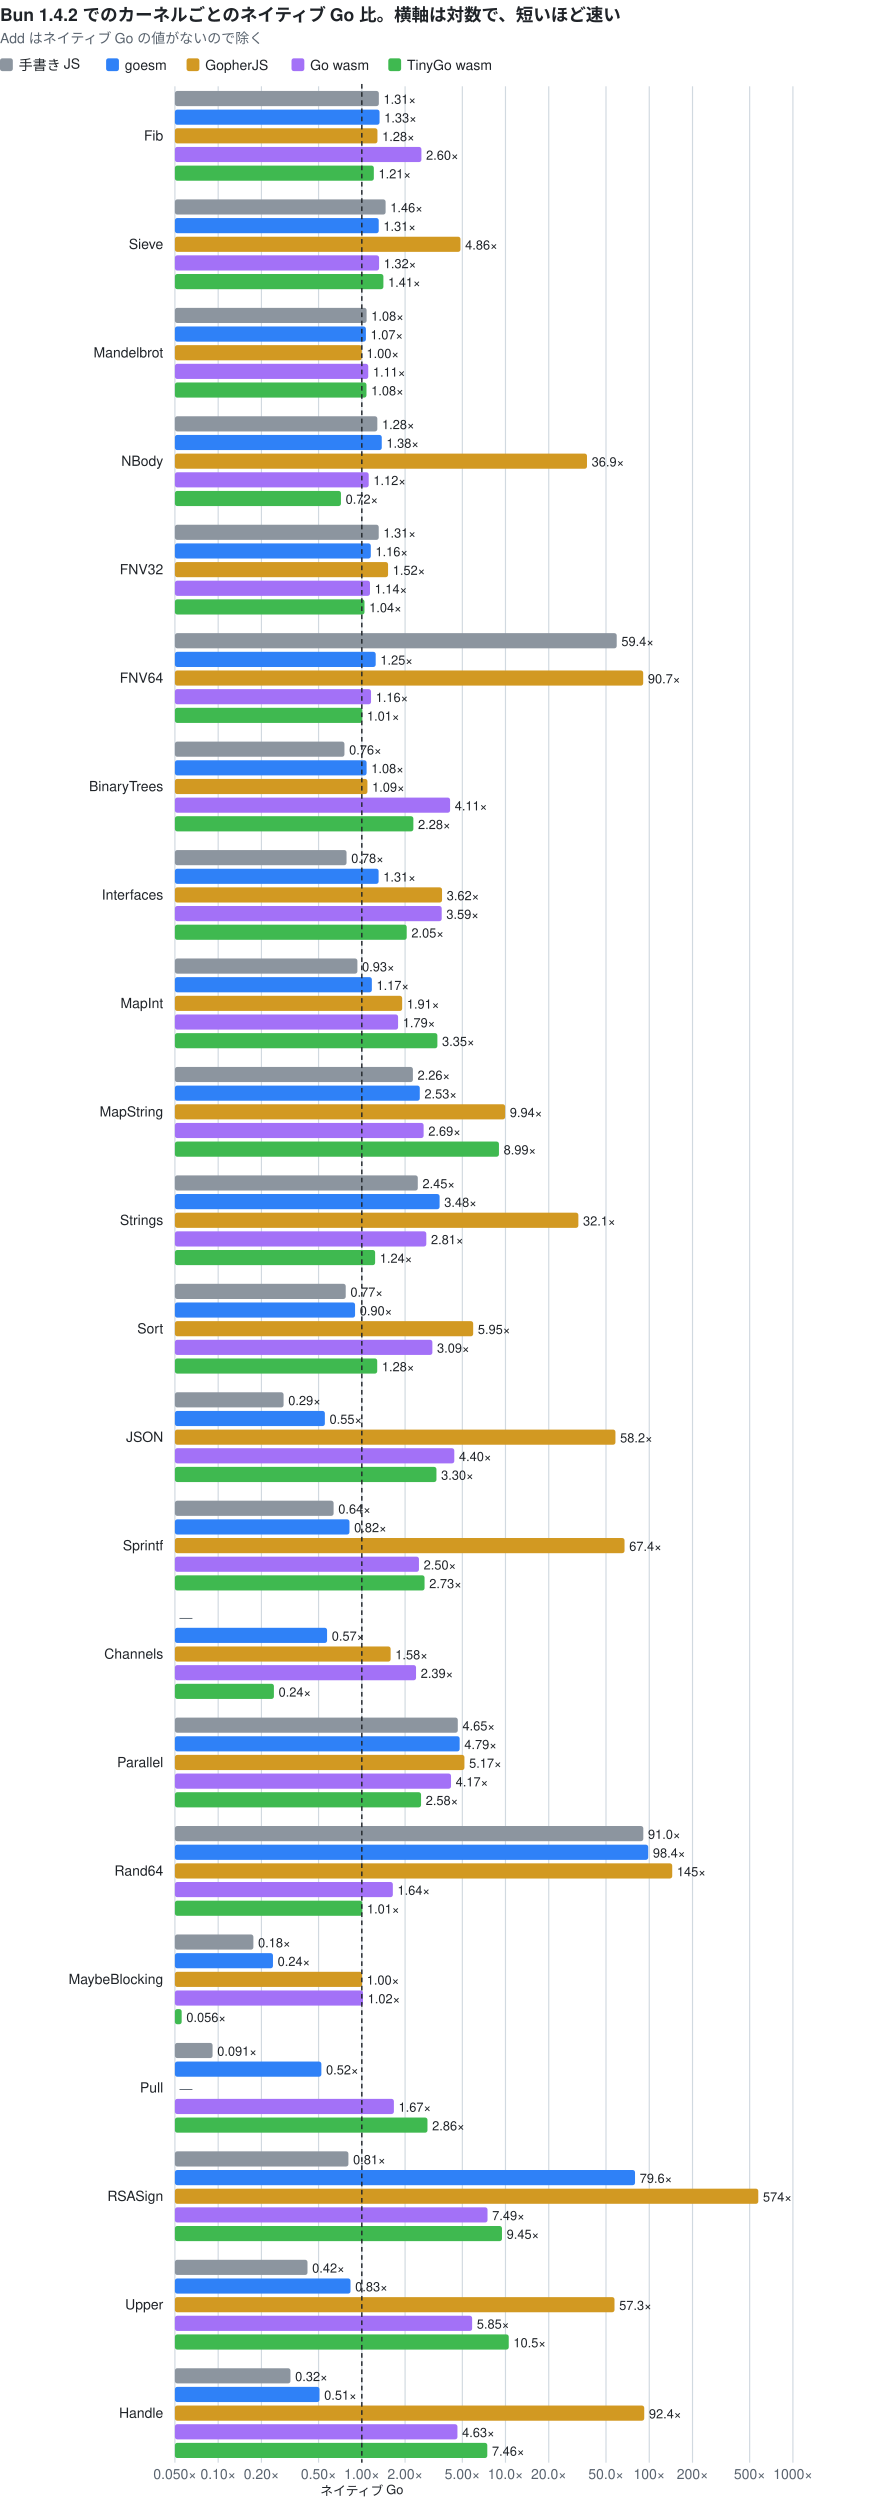
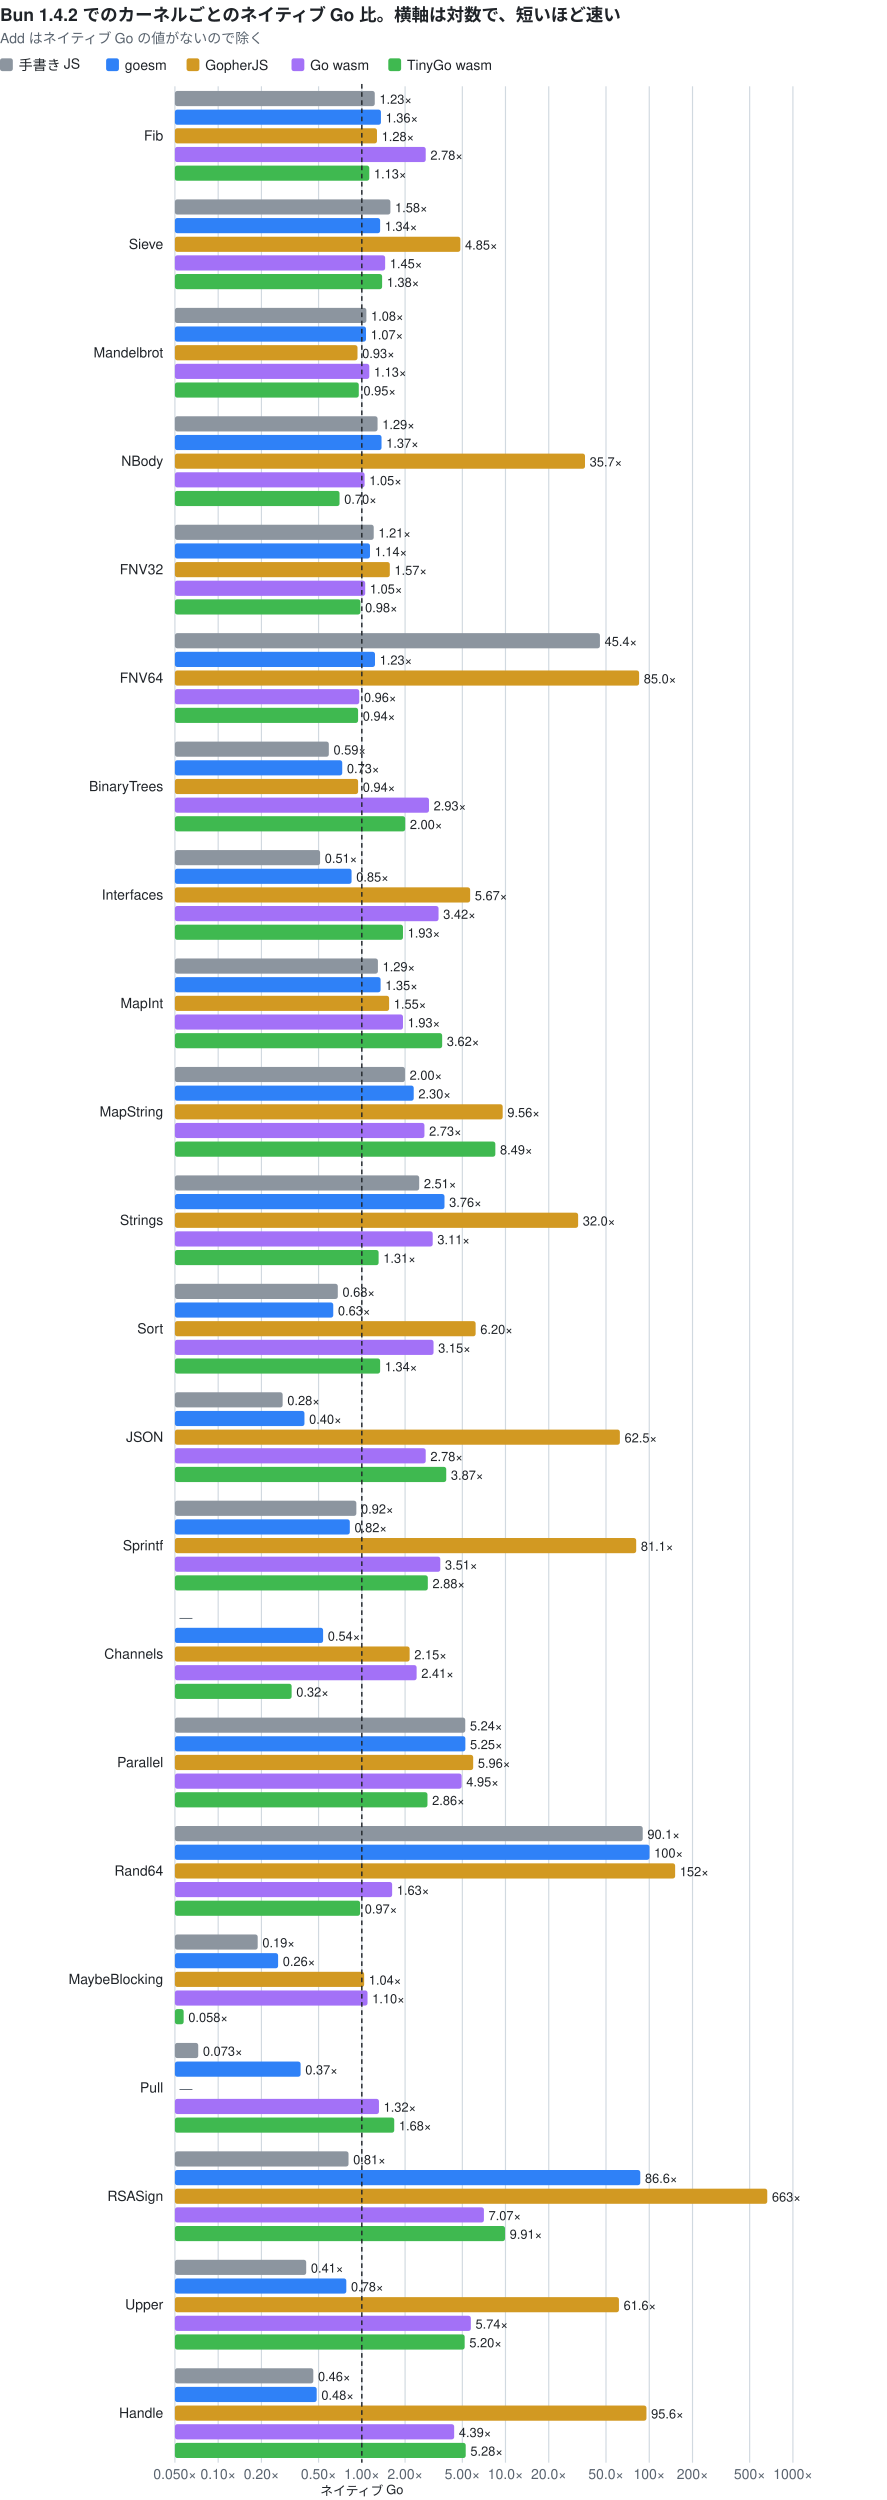
<svg xmlns="http://www.w3.org/2000/svg" width="760" height="2144" viewBox="0 0 760 2144" font-family="-apple-system, 'Segoe UI', Helvetica, Arial, 'Hiragino Sans', 'Noto Sans CJK JP', 'Yu Gothic', sans-serif" font-size="12">
  <style>.t{fill:#1f2328}.m{fill:#59636e}.g{stroke:#d1d9e0}.r{stroke:#1f2328}@media (prefers-color-scheme:dark){.t{fill:#f0f6fc}.m{fill:#9198a1}.g{stroke:#3d444d}.r{stroke:#f0f6fc}}</style>
  <text class="t" x="0" y="18" font-size="15" font-weight="600">Bun 1.4.2 でのカーネルごとのネイティブ Go 比。横軸は対数で、短いほど速い</text>
  <text class="m" x="0" y="37">Add はネイティブ Go の値がないので除く</text>
  <rect x="0" y="50" width="11" height="11" rx="2" fill="#8c959f" />
  <text class="t" x="16" y="60">手書き JS</text>
  <rect x="91" y="50" width="11" height="11" rx="2" fill="#2f81f7" />
  <text class="t" x="107" y="60">goesm</text>
  <rect x="160" y="50" width="11" height="11" rx="2" fill="#d29922" />
  <text class="t" x="176" y="60">GopherJS</text>
  <rect x="250" y="50" width="11" height="11" rx="2" fill="#a371f7" />
  <text class="t" x="266" y="60">Go wasm</text>
  <rect x="333" y="50" width="11" height="11" rx="2" fill="#3fb950" />
  <text class="t" x="349" y="60">TinyGo wasm</text>
  <line class="g" x1="150.0" y1="74" x2="150.0" y2="2112" />
  <text class="m" x="150.0" y="2126" text-anchor="middle">0.050×</text>
  <line class="g" x1="187.1" y1="74" x2="187.1" y2="2112" />
  <text class="m" x="187.1" y="2126" text-anchor="middle">0.10×</text>
  <line class="g" x1="224.2" y1="74" x2="224.2" y2="2112" />
  <text class="m" x="224.2" y="2126" text-anchor="middle">0.20×</text>
  <line class="g" x1="273.2" y1="74" x2="273.2" y2="2112" />
  <text class="m" x="273.2" y="2126" text-anchor="middle">0.50×</text>
  <line class="g" x1="310.3" y1="74" x2="310.3" y2="2112" />
  <text class="m" x="310.3" y="2126" text-anchor="middle">1.00×</text>
  <line class="g" x1="347.4" y1="74" x2="347.4" y2="2112" />
  <text class="m" x="347.4" y="2126" text-anchor="middle">2.00×</text>
  <line class="g" x1="396.5" y1="74" x2="396.5" y2="2112" />
  <text class="m" x="396.5" y="2126" text-anchor="middle">5.00×</text>
  <line class="g" x1="433.5" y1="74" x2="433.5" y2="2112" />
  <text class="m" x="433.5" y="2126" text-anchor="middle">10.0×</text>
  <line class="g" x1="470.6" y1="74" x2="470.6" y2="2112" />
  <text class="m" x="470.6" y="2126" text-anchor="middle">20.0×</text>
  <line class="g" x1="519.7" y1="74" x2="519.7" y2="2112" />
  <text class="m" x="519.7" y="2126" text-anchor="middle">50.0×</text>
  <line class="g" x1="556.8" y1="74" x2="556.8" y2="2112" />
  <text class="m" x="556.8" y="2126" text-anchor="middle">100×</text>
  <line class="g" x1="593.9" y1="74" x2="593.9" y2="2112" />
  <text class="m" x="593.9" y="2126" text-anchor="middle">200×</text>
  <line class="g" x1="642.9" y1="74" x2="642.9" y2="2112" />
  <text class="m" x="642.9" y="2126" text-anchor="middle">500×</text>
  <line class="g" x1="680.0" y1="74" x2="680.0" y2="2112" />
  <text class="m" x="680.0" y="2126" text-anchor="middle">1000×</text>
  <text class="t" x="140" y="120.5" text-anchor="end">Fib</text>
-   <rect x="150" y="78" width="174.9" height="13" rx="2" fill="#8c959f" />
-   <text class="t" x="328.9" y="89" font-size="11">1.31×</text>
-   <rect x="150" y="94" width="175.5" height="13" rx="2" fill="#2f81f7" />
-   <text class="t" x="329.5" y="105" font-size="11">1.33×</text>
-   <rect x="150" y="110" width="173.7" height="13" rx="2" fill="#d29922" />
-   <text class="t" x="327.7" y="121" font-size="11">1.28×</text>
-   <rect x="150" y="126" width="211.4" height="13" rx="2" fill="#a371f7" />
-   <text class="t" x="365.4" y="137" font-size="11">2.60×</text>
-   <rect x="150" y="142" width="170.6" height="13" rx="2" fill="#3fb950" />
-   <text class="t" x="324.6" y="153" font-size="11">1.21×</text>
+   <rect x="150" y="78" width="171.4" height="13" rx="2" fill="#8c959f" />
+   <text class="t" x="325.4" y="89" font-size="11">1.23×</text>
+   <rect x="150" y="94" width="176.7" height="13" rx="2" fill="#2f81f7" />
+   <text class="t" x="330.7" y="105" font-size="11">1.36×</text>
+   <rect x="150" y="110" width="173.3" height="13" rx="2" fill="#d29922" />
+   <text class="t" x="327.3" y="121" font-size="11">1.28×</text>
+   <rect x="150" y="126" width="215.1" height="13" rx="2" fill="#a371f7" />
+   <text class="t" x="369.1" y="137" font-size="11">2.78×</text>
+   <rect x="150" y="142" width="166.7" height="13" rx="2" fill="#3fb950" />
+   <text class="t" x="320.7" y="153" font-size="11">1.13×</text>
  <text class="t" x="140" y="213.5" text-anchor="end">Sieve</text>
-   <rect x="150" y="171" width="180.7" height="13" rx="2" fill="#8c959f" />
-   <text class="t" x="334.7" y="182" font-size="11">1.46×</text>
-   <rect x="150" y="187" width="174.8" height="13" rx="2" fill="#2f81f7" />
-   <text class="t" x="328.8" y="198" font-size="11">1.31×</text>
-   <rect x="150" y="203" width="244.9" height="13" rx="2" fill="#d29922" />
-   <text class="t" x="398.9" y="214" font-size="11">4.86×</text>
-   <rect x="150" y="219" width="175.1" height="13" rx="2" fill="#a371f7" />
-   <text class="t" x="329.1" y="230" font-size="11">1.32×</text>
-   <rect x="150" y="235" width="178.8" height="13" rx="2" fill="#3fb950" />
-   <text class="t" x="332.8" y="246" font-size="11">1.41×</text>
+   <rect x="150" y="171" width="184.8" height="13" rx="2" fill="#8c959f" />
+   <text class="t" x="338.8" y="182" font-size="11">1.58×</text>
+   <rect x="150" y="187" width="176.0" height="13" rx="2" fill="#2f81f7" />
+   <text class="t" x="330.0" y="198" font-size="11">1.34×</text>
+   <rect x="150" y="203" width="244.8" height="13" rx="2" fill="#d29922" />
+   <text class="t" x="398.8" y="214" font-size="11">4.85×</text>
+   <rect x="150" y="219" width="180.3" height="13" rx="2" fill="#a371f7" />
+   <text class="t" x="334.3" y="230" font-size="11">1.45×</text>
+   <rect x="150" y="235" width="177.7" height="13" rx="2" fill="#3fb950" />
+   <text class="t" x="331.7" y="246" font-size="11">1.38×</text>
  <text class="t" x="140" y="306.5" text-anchor="end">Mandelbrot</text>
-   <rect x="150" y="264" width="164.4" height="13" rx="2" fill="#8c959f" />
-   <text class="t" x="318.4" y="275" font-size="11">1.08×</text>
-   <rect x="150" y="280" width="163.8" height="13" rx="2" fill="#2f81f7" />
-   <text class="t" x="317.8" y="291" font-size="11">1.07×</text>
-   <rect x="150" y="296" width="160.3" height="13" rx="2" fill="#d29922" />
-   <text class="t" x="314.3" y="307" font-size="11">1.00×</text>
-   <rect x="150" y="312" width="165.8" height="13" rx="2" fill="#a371f7" />
-   <text class="t" x="319.8" y="323" font-size="11">1.11×</text>
-   <rect x="150" y="328" width="164.3" height="13" rx="2" fill="#3fb950" />
-   <text class="t" x="318.3" y="339" font-size="11">1.08×</text>
+   <rect x="150" y="264" width="164.2" height="13" rx="2" fill="#8c959f" />
+   <text class="t" x="318.2" y="275" font-size="11">1.08×</text>
+   <rect x="150" y="280" width="163.9" height="13" rx="2" fill="#2f81f7" />
+   <text class="t" x="317.9" y="291" font-size="11">1.07×</text>
+   <rect x="150" y="296" width="156.6" height="13" rx="2" fill="#d29922" />
+   <text class="t" x="310.6" y="307" font-size="11">0.93×</text>
+   <rect x="150" y="312" width="166.7" height="13" rx="2" fill="#a371f7" />
+   <text class="t" x="320.7" y="323" font-size="11">1.13×</text>
+   <rect x="150" y="328" width="157.7" height="13" rx="2" fill="#3fb950" />
+   <text class="t" x="311.7" y="339" font-size="11">0.95×</text>
  <text class="t" x="140" y="399.5" text-anchor="end">NBody</text>
-   <rect x="150" y="357" width="173.6" height="13" rx="2" fill="#8c959f" />
-   <text class="t" x="327.6" y="368" font-size="11">1.28×</text>
-   <rect x="150" y="373" width="177.4" height="13" rx="2" fill="#2f81f7" />
-   <text class="t" x="331.4" y="384" font-size="11">1.38×</text>
-   <rect x="150" y="389" width="353.4" height="13" rx="2" fill="#d29922" />
-   <text class="t" x="507.4" y="400" font-size="11">36.9×</text>
-   <rect x="150" y="405" width="166.2" height="13" rx="2" fill="#a371f7" />
-   <text class="t" x="320.2" y="416" font-size="11">1.12×</text>
-   <rect x="150" y="421" width="142.4" height="13" rx="2" fill="#3fb950" />
-   <text class="t" x="296.4" y="432" font-size="11">0.72×</text>
+   <rect x="150" y="357" width="173.8" height="13" rx="2" fill="#8c959f" />
+   <text class="t" x="327.8" y="368" font-size="11">1.29×</text>
+   <rect x="150" y="373" width="177.2" height="13" rx="2" fill="#2f81f7" />
+   <text class="t" x="331.2" y="384" font-size="11">1.37×</text>
+   <rect x="150" y="389" width="351.7" height="13" rx="2" fill="#d29922" />
+   <text class="t" x="505.7" y="400" font-size="11">35.7×</text>
+   <rect x="150" y="405" width="162.7" height="13" rx="2" fill="#a371f7" />
+   <text class="t" x="316.7" y="416" font-size="11">1.05×</text>
+   <rect x="150" y="421" width="141.2" height="13" rx="2" fill="#3fb950" />
+   <text class="t" x="295.2" y="432" font-size="11">0.70×</text>
  <text class="t" x="140" y="492.5" text-anchor="end">FNV32</text>
-   <rect x="150" y="450" width="174.8" height="13" rx="2" fill="#8c959f" />
-   <text class="t" x="328.8" y="461" font-size="11">1.31×</text>
-   <rect x="150" y="466" width="168.0" height="13" rx="2" fill="#2f81f7" />
-   <text class="t" x="322.0" y="477" font-size="11">1.16×</text>
-   <rect x="150" y="482" width="182.8" height="13" rx="2" fill="#d29922" />
-   <text class="t" x="336.8" y="493" font-size="11">1.52×</text>
-   <rect x="150" y="498" width="167.3" height="13" rx="2" fill="#a371f7" />
-   <text class="t" x="321.3" y="509" font-size="11">1.14×</text>
-   <rect x="150" y="514" width="162.6" height="13" rx="2" fill="#3fb950" />
-   <text class="t" x="316.6" y="525" font-size="11">1.04×</text>
+   <rect x="150" y="450" width="170.5" height="13" rx="2" fill="#8c959f" />
+   <text class="t" x="324.5" y="461" font-size="11">1.21×</text>
+   <rect x="150" y="466" width="167.3" height="13" rx="2" fill="#2f81f7" />
+   <text class="t" x="321.3" y="477" font-size="11">1.14×</text>
+   <rect x="150" y="482" width="184.3" height="13" rx="2" fill="#d29922" />
+   <text class="t" x="338.3" y="493" font-size="11">1.57×</text>
+   <rect x="150" y="498" width="163.2" height="13" rx="2" fill="#a371f7" />
+   <text class="t" x="317.2" y="509" font-size="11">1.05×</text>
+   <rect x="150" y="514" width="159.1" height="13" rx="2" fill="#3fb950" />
+   <text class="t" x="313.1" y="525" font-size="11">0.98×</text>
  <text class="t" x="140" y="585.5" text-anchor="end">FNV64</text>
-   <rect x="150" y="543" width="378.9" height="13" rx="2" fill="#8c959f" />
-   <text class="t" x="532.9" y="554" font-size="11">59.4×</text>
-   <rect x="150" y="559" width="172.2" height="13" rx="2" fill="#2f81f7" />
-   <text class="t" x="326.2" y="570" font-size="11">1.25×</text>
-   <rect x="150" y="575" width="401.6" height="13" rx="2" fill="#d29922" />
-   <text class="t" x="555.6" y="586" font-size="11">90.7×</text>
-   <rect x="150" y="591" width="168.2" height="13" rx="2" fill="#a371f7" />
-   <text class="t" x="322.2" y="602" font-size="11">1.16×</text>
-   <rect x="150" y="607" width="160.7" height="13" rx="2" fill="#3fb950" />
-   <text class="t" x="314.7" y="618" font-size="11">1.01×</text>
+   <rect x="150" y="543" width="364.5" height="13" rx="2" fill="#8c959f" />
+   <text class="t" x="518.5" y="554" font-size="11">45.4×</text>
+   <rect x="150" y="559" width="171.6" height="13" rx="2" fill="#2f81f7" />
+   <text class="t" x="325.6" y="570" font-size="11">1.23×</text>
+   <rect x="150" y="575" width="398.1" height="13" rx="2" fill="#d29922" />
+   <text class="t" x="552.1" y="586" font-size="11">85.0×</text>
+   <rect x="150" y="591" width="158.1" height="13" rx="2" fill="#a371f7" />
+   <text class="t" x="312.1" y="602" font-size="11">0.96×</text>
+   <rect x="150" y="607" width="157.1" height="13" rx="2" fill="#3fb950" />
+   <text class="t" x="311.1" y="618" font-size="11">0.94×</text>
  <text class="t" x="140" y="678.5" text-anchor="end">BinaryTrees</text>
-   <rect x="150" y="636" width="145.4" height="13" rx="2" fill="#8c959f" />
-   <text class="t" x="299.4" y="647" font-size="11">0.76×</text>
-   <rect x="150" y="652" width="164.4" height="13" rx="2" fill="#2f81f7" />
-   <text class="t" x="318.4" y="663" font-size="11">1.08×</text>
-   <rect x="150" y="668" width="165.1" height="13" rx="2" fill="#d29922" />
-   <text class="t" x="319.1" y="679" font-size="11">1.09×</text>
-   <rect x="150" y="684" width="236.0" height="13" rx="2" fill="#a371f7" />
-   <text class="t" x="390.0" y="695" font-size="11">4.11×</text>
-   <rect x="150" y="700" width="204.5" height="13" rx="2" fill="#3fb950" />
-   <text class="t" x="358.5" y="711" font-size="11">2.28×</text>
+   <rect x="150" y="636" width="132.0" height="13" rx="2" fill="#8c959f" />
+   <text class="t" x="286.0" y="647" font-size="11">0.59×</text>
+   <rect x="150" y="652" width="143.5" height="13" rx="2" fill="#2f81f7" />
+   <text class="t" x="297.5" y="663" font-size="11">0.73×</text>
+   <rect x="150" y="668" width="157.1" height="13" rx="2" fill="#d29922" />
+   <text class="t" x="311.1" y="679" font-size="11">0.94×</text>
+   <rect x="150" y="684" width="217.9" height="13" rx="2" fill="#a371f7" />
+   <text class="t" x="371.9" y="695" font-size="11">2.93×</text>
+   <rect x="150" y="700" width="197.5" height="13" rx="2" fill="#3fb950" />
+   <text class="t" x="351.5" y="711" font-size="11">2.00×</text>
  <text class="t" x="140" y="771.5" text-anchor="end">Interfaces</text>
-   <rect x="150" y="729" width="147.2" height="13" rx="2" fill="#8c959f" />
-   <text class="t" x="301.2" y="740" font-size="11">0.78×</text>
-   <rect x="150" y="745" width="174.7" height="13" rx="2" fill="#2f81f7" />
-   <text class="t" x="328.7" y="756" font-size="11">1.31×</text>
-   <rect x="150" y="761" width="229.1" height="13" rx="2" fill="#d29922" />
-   <text class="t" x="383.1" y="772" font-size="11">3.62×</text>
-   <rect x="150" y="777" width="228.8" height="13" rx="2" fill="#a371f7" />
-   <text class="t" x="382.8" y="788" font-size="11">3.59×</text>
-   <rect x="150" y="793" width="198.8" height="13" rx="2" fill="#3fb950" />
-   <text class="t" x="352.8" y="804" font-size="11">2.05×</text>
+   <rect x="150" y="729" width="124.5" height="13" rx="2" fill="#8c959f" />
+   <text class="t" x="278.5" y="740" font-size="11">0.51×</text>
+   <rect x="150" y="745" width="151.5" height="13" rx="2" fill="#2f81f7" />
+   <text class="t" x="305.5" y="756" font-size="11">0.85×</text>
+   <rect x="150" y="761" width="253.2" height="13" rx="2" fill="#d29922" />
+   <text class="t" x="407.2" y="772" font-size="11">5.67×</text>
+   <rect x="150" y="777" width="226.1" height="13" rx="2" fill="#a371f7" />
+   <text class="t" x="380.1" y="788" font-size="11">3.42×</text>
+   <rect x="150" y="793" width="195.6" height="13" rx="2" fill="#3fb950" />
+   <text class="t" x="349.6" y="804" font-size="11">1.93×</text>
  <text class="t" x="140" y="864.5" text-anchor="end">MapInt</text>
-   <rect x="150" y="822" width="156.5" height="13" rx="2" fill="#8c959f" />
-   <text class="t" x="310.5" y="833" font-size="11">0.93×</text>
-   <rect x="150" y="838" width="168.9" height="13" rx="2" fill="#2f81f7" />
-   <text class="t" x="322.9" y="849" font-size="11">1.17×</text>
-   <rect x="150" y="854" width="194.9" height="13" rx="2" fill="#d29922" />
-   <text class="t" x="348.9" y="865" font-size="11">1.91×</text>
-   <rect x="150" y="870" width="191.4" height="13" rx="2" fill="#a371f7" />
-   <text class="t" x="345.4" y="881" font-size="11">1.79×</text>
-   <rect x="150" y="886" width="225.1" height="13" rx="2" fill="#3fb950" />
-   <text class="t" x="379.1" y="897" font-size="11">3.35×</text>
+   <rect x="150" y="822" width="174.1" height="13" rx="2" fill="#8c959f" />
+   <text class="t" x="328.1" y="833" font-size="11">1.29×</text>
+   <rect x="150" y="838" width="176.4" height="13" rx="2" fill="#2f81f7" />
+   <text class="t" x="330.4" y="849" font-size="11">1.35×</text>
+   <rect x="150" y="854" width="183.7" height="13" rx="2" fill="#d29922" />
+   <text class="t" x="337.7" y="865" font-size="11">1.55×</text>
+   <rect x="150" y="870" width="195.6" height="13" rx="2" fill="#a371f7" />
+   <text class="t" x="349.6" y="881" font-size="11">1.93×</text>
+   <rect x="150" y="886" width="229.2" height="13" rx="2" fill="#3fb950" />
+   <text class="t" x="383.2" y="897" font-size="11">3.62×</text>
  <text class="t" x="140" y="957.5" text-anchor="end">MapString</text>
-   <rect x="150" y="915" width="204.1" height="13" rx="2" fill="#8c959f" />
-   <text class="t" x="358.1" y="926" font-size="11">2.26×</text>
-   <rect x="150" y="931" width="210.0" height="13" rx="2" fill="#2f81f7" />
-   <text class="t" x="364.0" y="942" font-size="11">2.53×</text>
-   <rect x="150" y="947" width="283.2" height="13" rx="2" fill="#d29922" />
-   <text class="t" x="437.2" y="958" font-size="11">9.94×</text>
-   <rect x="150" y="963" width="213.3" height="13" rx="2" fill="#a371f7" />
-   <text class="t" x="367.3" y="974" font-size="11">2.69×</text>
-   <rect x="150" y="979" width="277.9" height="13" rx="2" fill="#3fb950" />
-   <text class="t" x="431.9" y="990" font-size="11">8.99×</text>
+   <rect x="150" y="915" width="197.3" height="13" rx="2" fill="#8c959f" />
+   <text class="t" x="351.3" y="926" font-size="11">2.00×</text>
+   <rect x="150" y="931" width="204.8" height="13" rx="2" fill="#2f81f7" />
+   <text class="t" x="358.8" y="942" font-size="11">2.30×</text>
+   <rect x="150" y="947" width="281.1" height="13" rx="2" fill="#d29922" />
+   <text class="t" x="435.1" y="958" font-size="11">9.56×</text>
+   <rect x="150" y="963" width="214.0" height="13" rx="2" fill="#a371f7" />
+   <text class="t" x="368.0" y="974" font-size="11">2.73×</text>
+   <rect x="150" y="979" width="274.8" height="13" rx="2" fill="#3fb950" />
+   <text class="t" x="428.8" y="990" font-size="11">8.49×</text>
  <text class="t" x="140" y="1050.5" text-anchor="end">Strings</text>
-   <rect x="150" y="1008" width="208.3" height="13" rx="2" fill="#8c959f" />
-   <text class="t" x="362.3" y="1019" font-size="11">2.45×</text>
-   <rect x="150" y="1024" width="227.0" height="13" rx="2" fill="#2f81f7" />
-   <text class="t" x="381.0" y="1035" font-size="11">3.48×</text>
-   <rect x="150" y="1040" width="346.0" height="13" rx="2" fill="#d29922" />
-   <text class="t" x="500.0" y="1051" font-size="11">32.1×</text>
-   <rect x="150" y="1056" width="215.6" height="13" rx="2" fill="#a371f7" />
-   <text class="t" x="369.6" y="1067" font-size="11">2.81×</text>
-   <rect x="150" y="1072" width="171.7" height="13" rx="2" fill="#3fb950" />
-   <text class="t" x="325.7" y="1083" font-size="11">1.24×</text>
+   <rect x="150" y="1008" width="209.5" height="13" rx="2" fill="#8c959f" />
+   <text class="t" x="363.5" y="1019" font-size="11">2.51×</text>
+   <rect x="150" y="1024" width="231.2" height="13" rx="2" fill="#2f81f7" />
+   <text class="t" x="385.2" y="1035" font-size="11">3.76×</text>
+   <rect x="150" y="1040" width="345.8" height="13" rx="2" fill="#d29922" />
+   <text class="t" x="499.8" y="1051" font-size="11">32.0×</text>
+   <rect x="150" y="1056" width="221.1" height="13" rx="2" fill="#a371f7" />
+   <text class="t" x="375.1" y="1067" font-size="11">3.11×</text>
+   <rect x="150" y="1072" width="174.7" height="13" rx="2" fill="#3fb950" />
+   <text class="t" x="328.7" y="1083" font-size="11">1.31×</text>
  <text class="t" x="140" y="1143.5" text-anchor="end">Sort</text>
-   <rect x="150" y="1101" width="146.5" height="13" rx="2" fill="#8c959f" />
-   <text class="t" x="300.5" y="1112" font-size="11">0.77×</text>
-   <rect x="150" y="1117" width="154.5" height="13" rx="2" fill="#2f81f7" />
-   <text class="t" x="308.5" y="1128" font-size="11">0.90×</text>
-   <rect x="150" y="1133" width="255.8" height="13" rx="2" fill="#d29922" />
-   <text class="t" x="409.8" y="1144" font-size="11">5.95×</text>
-   <rect x="150" y="1149" width="220.8" height="13" rx="2" fill="#a371f7" />
-   <text class="t" x="374.8" y="1160" font-size="11">3.09×</text>
-   <rect x="150" y="1165" width="173.5" height="13" rx="2" fill="#3fb950" />
-   <text class="t" x="327.5" y="1176" font-size="11">1.28×</text>
+   <rect x="150" y="1101" width="139.7" height="13" rx="2" fill="#8c959f" />
+   <text class="t" x="293.7" y="1112" font-size="11">0.68×</text>
+   <rect x="150" y="1117" width="135.8" height="13" rx="2" fill="#2f81f7" />
+   <text class="t" x="289.8" y="1128" font-size="11">0.63×</text>
+   <rect x="150" y="1133" width="257.9" height="13" rx="2" fill="#d29922" />
+   <text class="t" x="411.9" y="1144" font-size="11">6.20×</text>
+   <rect x="150" y="1149" width="221.8" height="13" rx="2" fill="#a371f7" />
+   <text class="t" x="375.8" y="1160" font-size="11">3.15×</text>
+   <rect x="150" y="1165" width="176.0" height="13" rx="2" fill="#3fb950" />
+   <text class="t" x="330.0" y="1176" font-size="11">1.34×</text>
  <text class="t" x="140" y="1236.5" text-anchor="end">JSON</text>
-   <rect x="150" y="1194" width="93.2" height="13" rx="2" fill="#8c959f" />
-   <text class="t" x="247.2" y="1205" font-size="11">0.29×</text>
-   <rect x="150" y="1210" width="128.6" height="13" rx="2" fill="#2f81f7" />
-   <text class="t" x="282.6" y="1221" font-size="11">0.55×</text>
-   <rect x="150" y="1226" width="377.8" height="13" rx="2" fill="#d29922" />
-   <text class="t" x="531.8" y="1237" font-size="11">58.2×</text>
-   <rect x="150" y="1242" width="239.6" height="13" rx="2" fill="#a371f7" />
-   <text class="t" x="393.6" y="1253" font-size="11">4.40×</text>
-   <rect x="150" y="1258" width="224.3" height="13" rx="2" fill="#3fb950" />
-   <text class="t" x="378.3" y="1269" font-size="11">3.30×</text>
+   <rect x="150" y="1194" width="92.4" height="13" rx="2" fill="#8c959f" />
+   <text class="t" x="246.4" y="1205" font-size="11">0.28×</text>
+   <rect x="150" y="1210" width="111.1" height="13" rx="2" fill="#2f81f7" />
+   <text class="t" x="265.1" y="1221" font-size="11">0.40×</text>
+   <rect x="150" y="1226" width="381.6" height="13" rx="2" fill="#d29922" />
+   <text class="t" x="535.6" y="1237" font-size="11">62.5×</text>
+   <rect x="150" y="1242" width="215.1" height="13" rx="2" fill="#a371f7" />
+   <text class="t" x="369.1" y="1253" font-size="11">2.78×</text>
+   <rect x="150" y="1258" width="232.7" height="13" rx="2" fill="#3fb950" />
+   <text class="t" x="386.7" y="1269" font-size="11">3.87×</text>
  <text class="t" x="140" y="1329.5" text-anchor="end">Sprintf</text>
-   <rect x="150" y="1287" width="136.1" height="13" rx="2" fill="#8c959f" />
-   <text class="t" x="290.1" y="1298" font-size="11">0.64×</text>
-   <rect x="150" y="1303" width="149.7" height="13" rx="2" fill="#2f81f7" />
-   <text class="t" x="303.7" y="1314" font-size="11">0.82×</text>
-   <rect x="150" y="1319" width="385.6" height="13" rx="2" fill="#d29922" />
-   <text class="t" x="539.6" y="1330" font-size="11">67.4×</text>
-   <rect x="150" y="1335" width="209.3" height="13" rx="2" fill="#a371f7" />
-   <text class="t" x="363.3" y="1346" font-size="11">2.50×</text>
-   <rect x="150" y="1351" width="214.1" height="13" rx="2" fill="#3fb950" />
-   <text class="t" x="368.1" y="1362" font-size="11">2.73×</text>
+   <rect x="150" y="1287" width="155.6" height="13" rx="2" fill="#8c959f" />
+   <text class="t" x="309.6" y="1298" font-size="11">0.92×</text>
+   <rect x="150" y="1303" width="150.0" height="13" rx="2" fill="#2f81f7" />
+   <text class="t" x="304.0" y="1314" font-size="11">0.82×</text>
+   <rect x="150" y="1319" width="395.6" height="13" rx="2" fill="#d29922" />
+   <text class="t" x="549.6" y="1330" font-size="11">81.1×</text>
+   <rect x="150" y="1335" width="227.6" height="13" rx="2" fill="#a371f7" />
+   <text class="t" x="381.6" y="1346" font-size="11">3.51×</text>
+   <rect x="150" y="1351" width="216.9" height="13" rx="2" fill="#3fb950" />
+   <text class="t" x="370.9" y="1362" font-size="11">2.88×</text>
  <text class="t" x="140" y="1422.5" text-anchor="end">Channels</text>
  <text class="m" x="154" y="1391" font-size="11">—</text>
-   <rect x="150" y="1396" width="130.5" height="13" rx="2" fill="#2f81f7" />
-   <text class="t" x="284.5" y="1407" font-size="11">0.57×</text>
-   <rect x="150" y="1412" width="185.0" height="13" rx="2" fill="#d29922" />
-   <text class="t" x="339.0" y="1423" font-size="11">1.58×</text>
-   <rect x="150" y="1428" width="206.8" height="13" rx="2" fill="#a371f7" />
-   <text class="t" x="360.8" y="1439" font-size="11">2.39×</text>
-   <rect x="150" y="1444" width="84.9" height="13" rx="2" fill="#3fb950" />
-   <text class="t" x="238.9" y="1455" font-size="11">0.24×</text>
+   <rect x="150" y="1396" width="127.1" height="13" rx="2" fill="#2f81f7" />
+   <text class="t" x="281.1" y="1407" font-size="11">0.54×</text>
+   <rect x="150" y="1412" width="201.3" height="13" rx="2" fill="#d29922" />
+   <text class="t" x="355.3" y="1423" font-size="11">2.15×</text>
+   <rect x="150" y="1428" width="207.3" height="13" rx="2" fill="#a371f7" />
+   <text class="t" x="361.3" y="1439" font-size="11">2.41×</text>
+   <rect x="150" y="1444" width="100.1" height="13" rx="2" fill="#3fb950" />
+   <text class="t" x="254.1" y="1455" font-size="11">0.32×</text>
  <text class="t" x="140" y="1515.5" text-anchor="end">Parallel</text>
-   <rect x="150" y="1473" width="242.6" height="13" rx="2" fill="#8c959f" />
-   <text class="t" x="396.6" y="1484" font-size="11">4.65×</text>
-   <rect x="150" y="1489" width="244.2" height="13" rx="2" fill="#2f81f7" />
-   <text class="t" x="398.2" y="1500" font-size="11">4.79×</text>
-   <rect x="150" y="1505" width="248.3" height="13" rx="2" fill="#d29922" />
-   <text class="t" x="402.3" y="1516" font-size="11">5.17×</text>
-   <rect x="150" y="1521" width="236.8" height="13" rx="2" fill="#a371f7" />
-   <text class="t" x="390.8" y="1532" font-size="11">4.17×</text>
-   <rect x="150" y="1537" width="211.1" height="13" rx="2" fill="#3fb950" />
-   <text class="t" x="365.1" y="1548" font-size="11">2.58×</text>
+   <rect x="150" y="1473" width="249.0" height="13" rx="2" fill="#8c959f" />
+   <text class="t" x="403.0" y="1484" font-size="11">5.24×</text>
+   <rect x="150" y="1489" width="249.1" height="13" rx="2" fill="#2f81f7" />
+   <text class="t" x="403.1" y="1500" font-size="11">5.25×</text>
+   <rect x="150" y="1505" width="255.8" height="13" rx="2" fill="#d29922" />
+   <text class="t" x="409.8" y="1516" font-size="11">5.96×</text>
+   <rect x="150" y="1521" width="245.9" height="13" rx="2" fill="#a371f7" />
+   <text class="t" x="399.9" y="1532" font-size="11">4.95×</text>
+   <rect x="150" y="1537" width="216.6" height="13" rx="2" fill="#3fb950" />
+   <text class="t" x="370.6" y="1548" font-size="11">2.86×</text>
  <text class="t" x="140" y="1608.5" text-anchor="end">Rand64</text>
-   <rect x="150" y="1566" width="401.7" height="13" rx="2" fill="#8c959f" />
-   <text class="t" x="555.7" y="1577" font-size="11">91.0×</text>
-   <rect x="150" y="1582" width="405.9" height="13" rx="2" fill="#2f81f7" />
-   <text class="t" x="559.9" y="1593" font-size="11">98.4×</text>
-   <rect x="150" y="1598" width="426.5" height="13" rx="2" fill="#d29922" />
-   <text class="t" x="580.5" y="1609" font-size="11">145×</text>
-   <rect x="150" y="1614" width="186.9" height="13" rx="2" fill="#a371f7" />
-   <text class="t" x="340.9" y="1625" font-size="11">1.64×</text>
-   <rect x="150" y="1630" width="160.7" height="13" rx="2" fill="#3fb950" />
-   <text class="t" x="314.7" y="1641" font-size="11">1.01×</text>
+   <rect x="150" y="1566" width="401.2" height="13" rx="2" fill="#8c959f" />
+   <text class="t" x="555.2" y="1577" font-size="11">90.1×</text>
+   <rect x="150" y="1582" width="407.0" height="13" rx="2" fill="#2f81f7" />
+   <text class="t" x="561.0" y="1593" font-size="11">100×</text>
+   <rect x="150" y="1598" width="429.0" height="13" rx="2" fill="#d29922" />
+   <text class="t" x="583.0" y="1609" font-size="11">152×</text>
+   <rect x="150" y="1614" width="186.3" height="13" rx="2" fill="#a371f7" />
+   <text class="t" x="340.3" y="1625" font-size="11">1.63×</text>
+   <rect x="150" y="1630" width="158.8" height="13" rx="2" fill="#3fb950" />
+   <text class="t" x="312.8" y="1641" font-size="11">0.97×</text>
  <text class="t" x="140" y="1701.5" text-anchor="end">MaybeBlocking</text>
-   <rect x="150" y="1659" width="67.3" height="13" rx="2" fill="#8c959f" />
-   <text class="t" x="221.3" y="1670" font-size="11">0.18×</text>
-   <rect x="150" y="1675" width="84.1" height="13" rx="2" fill="#2f81f7" />
-   <text class="t" x="238.1" y="1686" font-size="11">0.24×</text>
-   <rect x="150" y="1691" width="160.5" height="13" rx="2" fill="#d29922" />
-   <text class="t" x="314.5" y="1702" font-size="11">1.00×</text>
-   <rect x="150" y="1707" width="161.3" height="13" rx="2" fill="#a371f7" />
-   <text class="t" x="315.3" y="1718" font-size="11">1.02×</text>
-   <rect x="150" y="1723" width="5.8" height="13" rx="2" fill="#3fb950" />
-   <text class="t" x="159.8" y="1734" font-size="11">0.056×</text>
+   <rect x="150" y="1659" width="71.0" height="13" rx="2" fill="#8c959f" />
+   <text class="t" x="225.0" y="1670" font-size="11">0.19×</text>
+   <rect x="150" y="1675" width="88.5" height="13" rx="2" fill="#2f81f7" />
+   <text class="t" x="242.5" y="1686" font-size="11">0.26×</text>
+   <rect x="150" y="1691" width="162.3" height="13" rx="2" fill="#d29922" />
+   <text class="t" x="316.3" y="1702" font-size="11">1.04×</text>
+   <rect x="150" y="1707" width="165.2" height="13" rx="2" fill="#a371f7" />
+   <text class="t" x="319.2" y="1718" font-size="11">1.10×</text>
+   <rect x="150" y="1723" width="7.5" height="13" rx="2" fill="#3fb950" />
+   <text class="t" x="161.5" y="1734" font-size="11">0.058×</text>
  <text class="t" x="140" y="1794.5" text-anchor="end">Pull</text>
-   <rect x="150" y="1752" width="32.3" height="13" rx="2" fill="#8c959f" />
-   <text class="t" x="186.3" y="1763" font-size="11">0.091×</text>
-   <rect x="150" y="1768" width="125.6" height="13" rx="2" fill="#2f81f7" />
-   <text class="t" x="279.6" y="1779" font-size="11">0.52×</text>
+   <rect x="150" y="1752" width="20.0" height="13" rx="2" fill="#8c959f" />
+   <text class="t" x="174.0" y="1763" font-size="11">0.073×</text>
+   <rect x="150" y="1768" width="107.8" height="13" rx="2" fill="#2f81f7" />
+   <text class="t" x="261.8" y="1779" font-size="11">0.37×</text>
  <text class="m" x="154" y="1795" font-size="11">—</text>
-   <rect x="150" y="1800" width="187.8" height="13" rx="2" fill="#a371f7" />
-   <text class="t" x="341.8" y="1811" font-size="11">1.67×</text>
-   <rect x="150" y="1816" width="216.6" height="13" rx="2" fill="#3fb950" />
-   <text class="t" x="370.6" y="1827" font-size="11">2.86×</text>
+   <rect x="150" y="1800" width="175.0" height="13" rx="2" fill="#a371f7" />
+   <text class="t" x="329.0" y="1811" font-size="11">1.32×</text>
+   <rect x="150" y="1816" width="188.1" height="13" rx="2" fill="#3fb950" />
+   <text class="t" x="342.1" y="1827" font-size="11">1.68×</text>
  <text class="t" x="140" y="1887.5" text-anchor="end">RSASign</text>
-   <rect x="150" y="1845" width="148.8" height="13" rx="2" fill="#8c959f" />
-   <text class="t" x="302.8" y="1856" font-size="11">0.81×</text>
-   <rect x="150" y="1861" width="394.6" height="13" rx="2" fill="#2f81f7" />
-   <text class="t" x="548.6" y="1872" font-size="11">79.6×</text>
-   <rect x="150" y="1877" width="500.3" height="13" rx="2" fill="#d29922" />
-   <text class="t" x="654.3" y="1888" font-size="11">574×</text>
-   <rect x="150" y="1893" width="268.1" height="13" rx="2" fill="#a371f7" />
-   <text class="t" x="422.1" y="1904" font-size="11">7.49×</text>
-   <rect x="150" y="1909" width="280.5" height="13" rx="2" fill="#3fb950" />
-   <text class="t" x="434.5" y="1920" font-size="11">9.45×</text>
+   <rect x="150" y="1845" width="148.9" height="13" rx="2" fill="#8c959f" />
+   <text class="t" x="302.9" y="1856" font-size="11">0.81×</text>
+   <rect x="150" y="1861" width="399.1" height="13" rx="2" fill="#2f81f7" />
+   <text class="t" x="553.1" y="1872" font-size="11">86.6×</text>
+   <rect x="150" y="1877" width="508.0" height="13" rx="2" fill="#d29922" />
+   <text class="t" x="662.0" y="1888" font-size="11">663×</text>
+   <rect x="150" y="1893" width="265.0" height="13" rx="2" fill="#a371f7" />
+   <text class="t" x="419.0" y="1904" font-size="11">7.07×</text>
+   <rect x="150" y="1909" width="283.1" height="13" rx="2" fill="#3fb950" />
+   <text class="t" x="437.1" y="1920" font-size="11">9.91×</text>
  <text class="t" x="140" y="1980.5" text-anchor="end">Upper</text>
-   <rect x="150" y="1938" width="113.7" height="13" rx="2" fill="#8c959f" />
-   <text class="t" x="267.7" y="1949" font-size="11">0.42×</text>
-   <rect x="150" y="1954" width="150.6" height="13" rx="2" fill="#2f81f7" />
-   <text class="t" x="304.6" y="1965" font-size="11">0.83×</text>
-   <rect x="150" y="1970" width="377.0" height="13" rx="2" fill="#d29922" />
-   <text class="t" x="531.0" y="1981" font-size="11">57.3×</text>
-   <rect x="150" y="1986" width="254.9" height="13" rx="2" fill="#a371f7" />
-   <text class="t" x="408.9" y="1997" font-size="11">5.85×</text>
-   <rect x="150" y="2002" width="286.3" height="13" rx="2" fill="#3fb950" />
-   <text class="t" x="440.3" y="2013" font-size="11">10.5×</text>
+   <rect x="150" y="1938" width="112.6" height="13" rx="2" fill="#8c959f" />
+   <text class="t" x="266.6" y="1949" font-size="11">0.41×</text>
+   <rect x="150" y="1954" width="147.0" height="13" rx="2" fill="#2f81f7" />
+   <text class="t" x="301.0" y="1965" font-size="11">0.78×</text>
+   <rect x="150" y="1970" width="380.8" height="13" rx="2" fill="#d29922" />
+   <text class="t" x="534.8" y="1981" font-size="11">61.6×</text>
+   <rect x="150" y="1986" width="253.8" height="13" rx="2" fill="#a371f7" />
+   <text class="t" x="407.8" y="1997" font-size="11">5.74×</text>
+   <rect x="150" y="2002" width="248.5" height="13" rx="2" fill="#3fb950" />
+   <text class="t" x="402.5" y="2013" font-size="11">5.20×</text>
  <text class="t" x="140" y="2073.5" text-anchor="end">Handle</text>
-   <rect x="150" y="2031" width="99.1" height="13" rx="2" fill="#8c959f" />
-   <text class="t" x="253.1" y="2042" font-size="11">0.32×</text>
-   <rect x="150" y="2047" width="124.0" height="13" rx="2" fill="#2f81f7" />
-   <text class="t" x="278.0" y="2058" font-size="11">0.51×</text>
-   <rect x="150" y="2063" width="402.5" height="13" rx="2" fill="#d29922" />
-   <text class="t" x="556.5" y="2074" font-size="11">92.4×</text>
-   <rect x="150" y="2079" width="242.3" height="13" rx="2" fill="#a371f7" />
-   <text class="t" x="396.3" y="2090" font-size="11">4.63×</text>
-   <rect x="150" y="2095" width="267.9" height="13" rx="2" fill="#3fb950" />
-   <text class="t" x="421.9" y="2106" font-size="11">7.46×</text>
+   <rect x="150" y="2031" width="118.7" height="13" rx="2" fill="#8c959f" />
+   <text class="t" x="272.7" y="2042" font-size="11">0.46×</text>
+   <rect x="150" y="2047" width="121.6" height="13" rx="2" fill="#2f81f7" />
+   <text class="t" x="275.6" y="2058" font-size="11">0.48×</text>
+   <rect x="150" y="2063" width="404.4" height="13" rx="2" fill="#d29922" />
+   <text class="t" x="558.4" y="2074" font-size="11">95.6×</text>
+   <rect x="150" y="2079" width="239.5" height="13" rx="2" fill="#a371f7" />
+   <text class="t" x="393.5" y="2090" font-size="11">4.39×</text>
+   <rect x="150" y="2095" width="249.4" height="13" rx="2" fill="#3fb950" />
+   <text class="t" x="403.4" y="2106" font-size="11">5.28×</text>
  <line class="r" x1="310.3" y1="72" x2="310.3" y2="2112" stroke-dasharray="4 3" stroke-width="1.2" />
  <text class="t" x="310.3" y="2140" text-anchor="middle" font-size="11">ネイティブ Go</text>
</svg>
